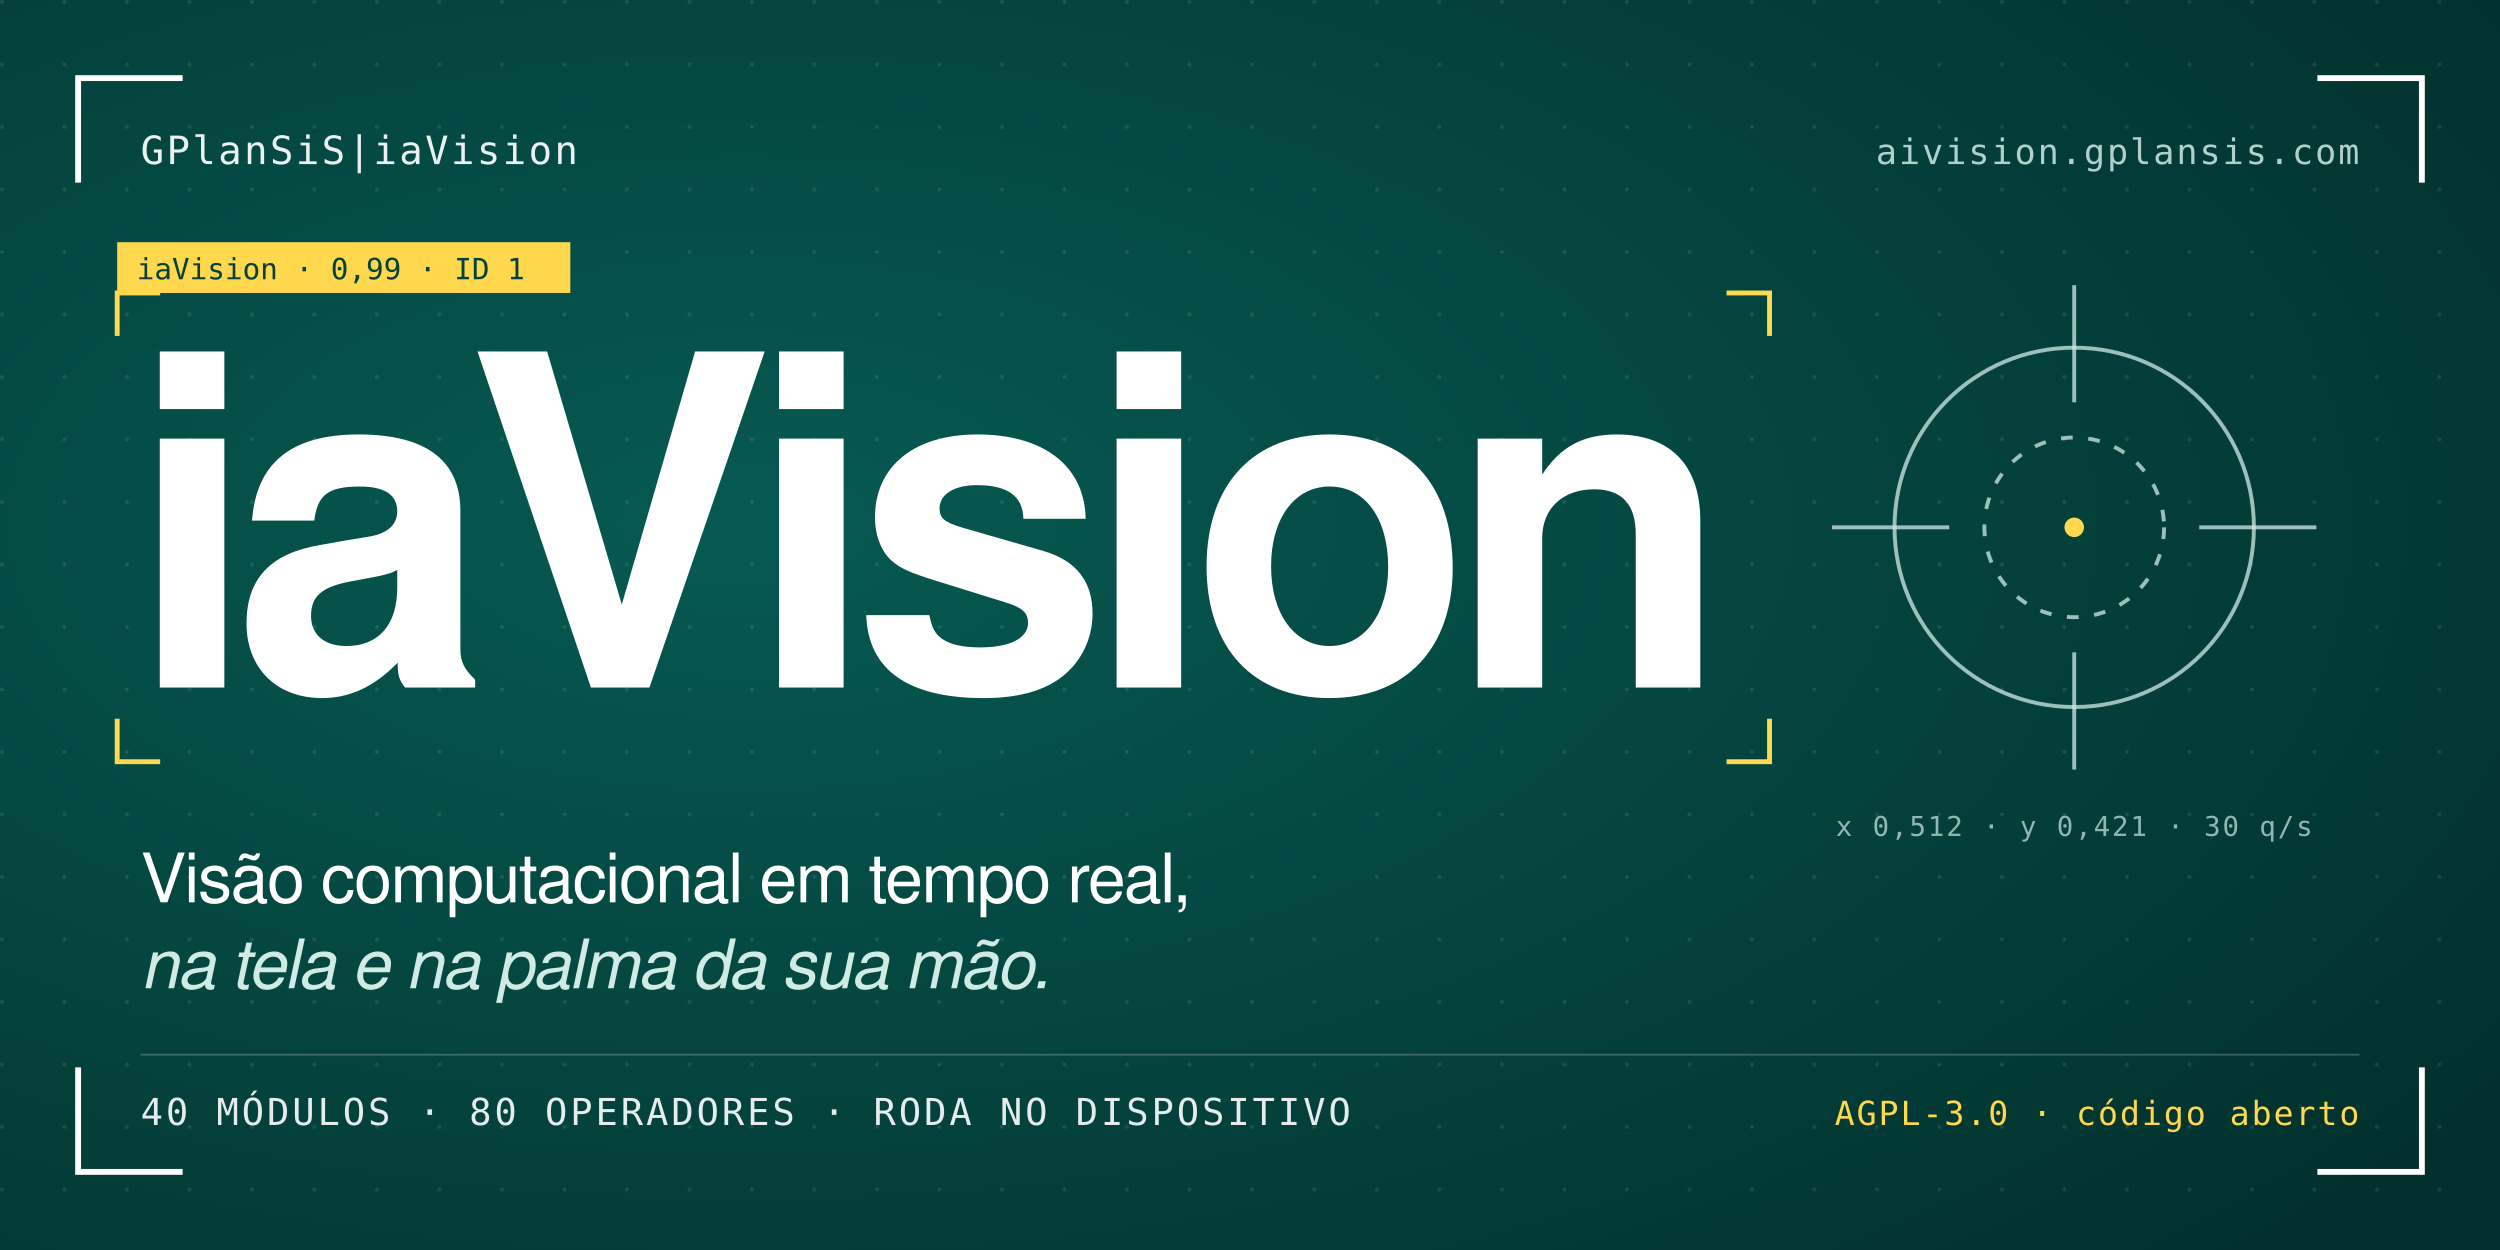
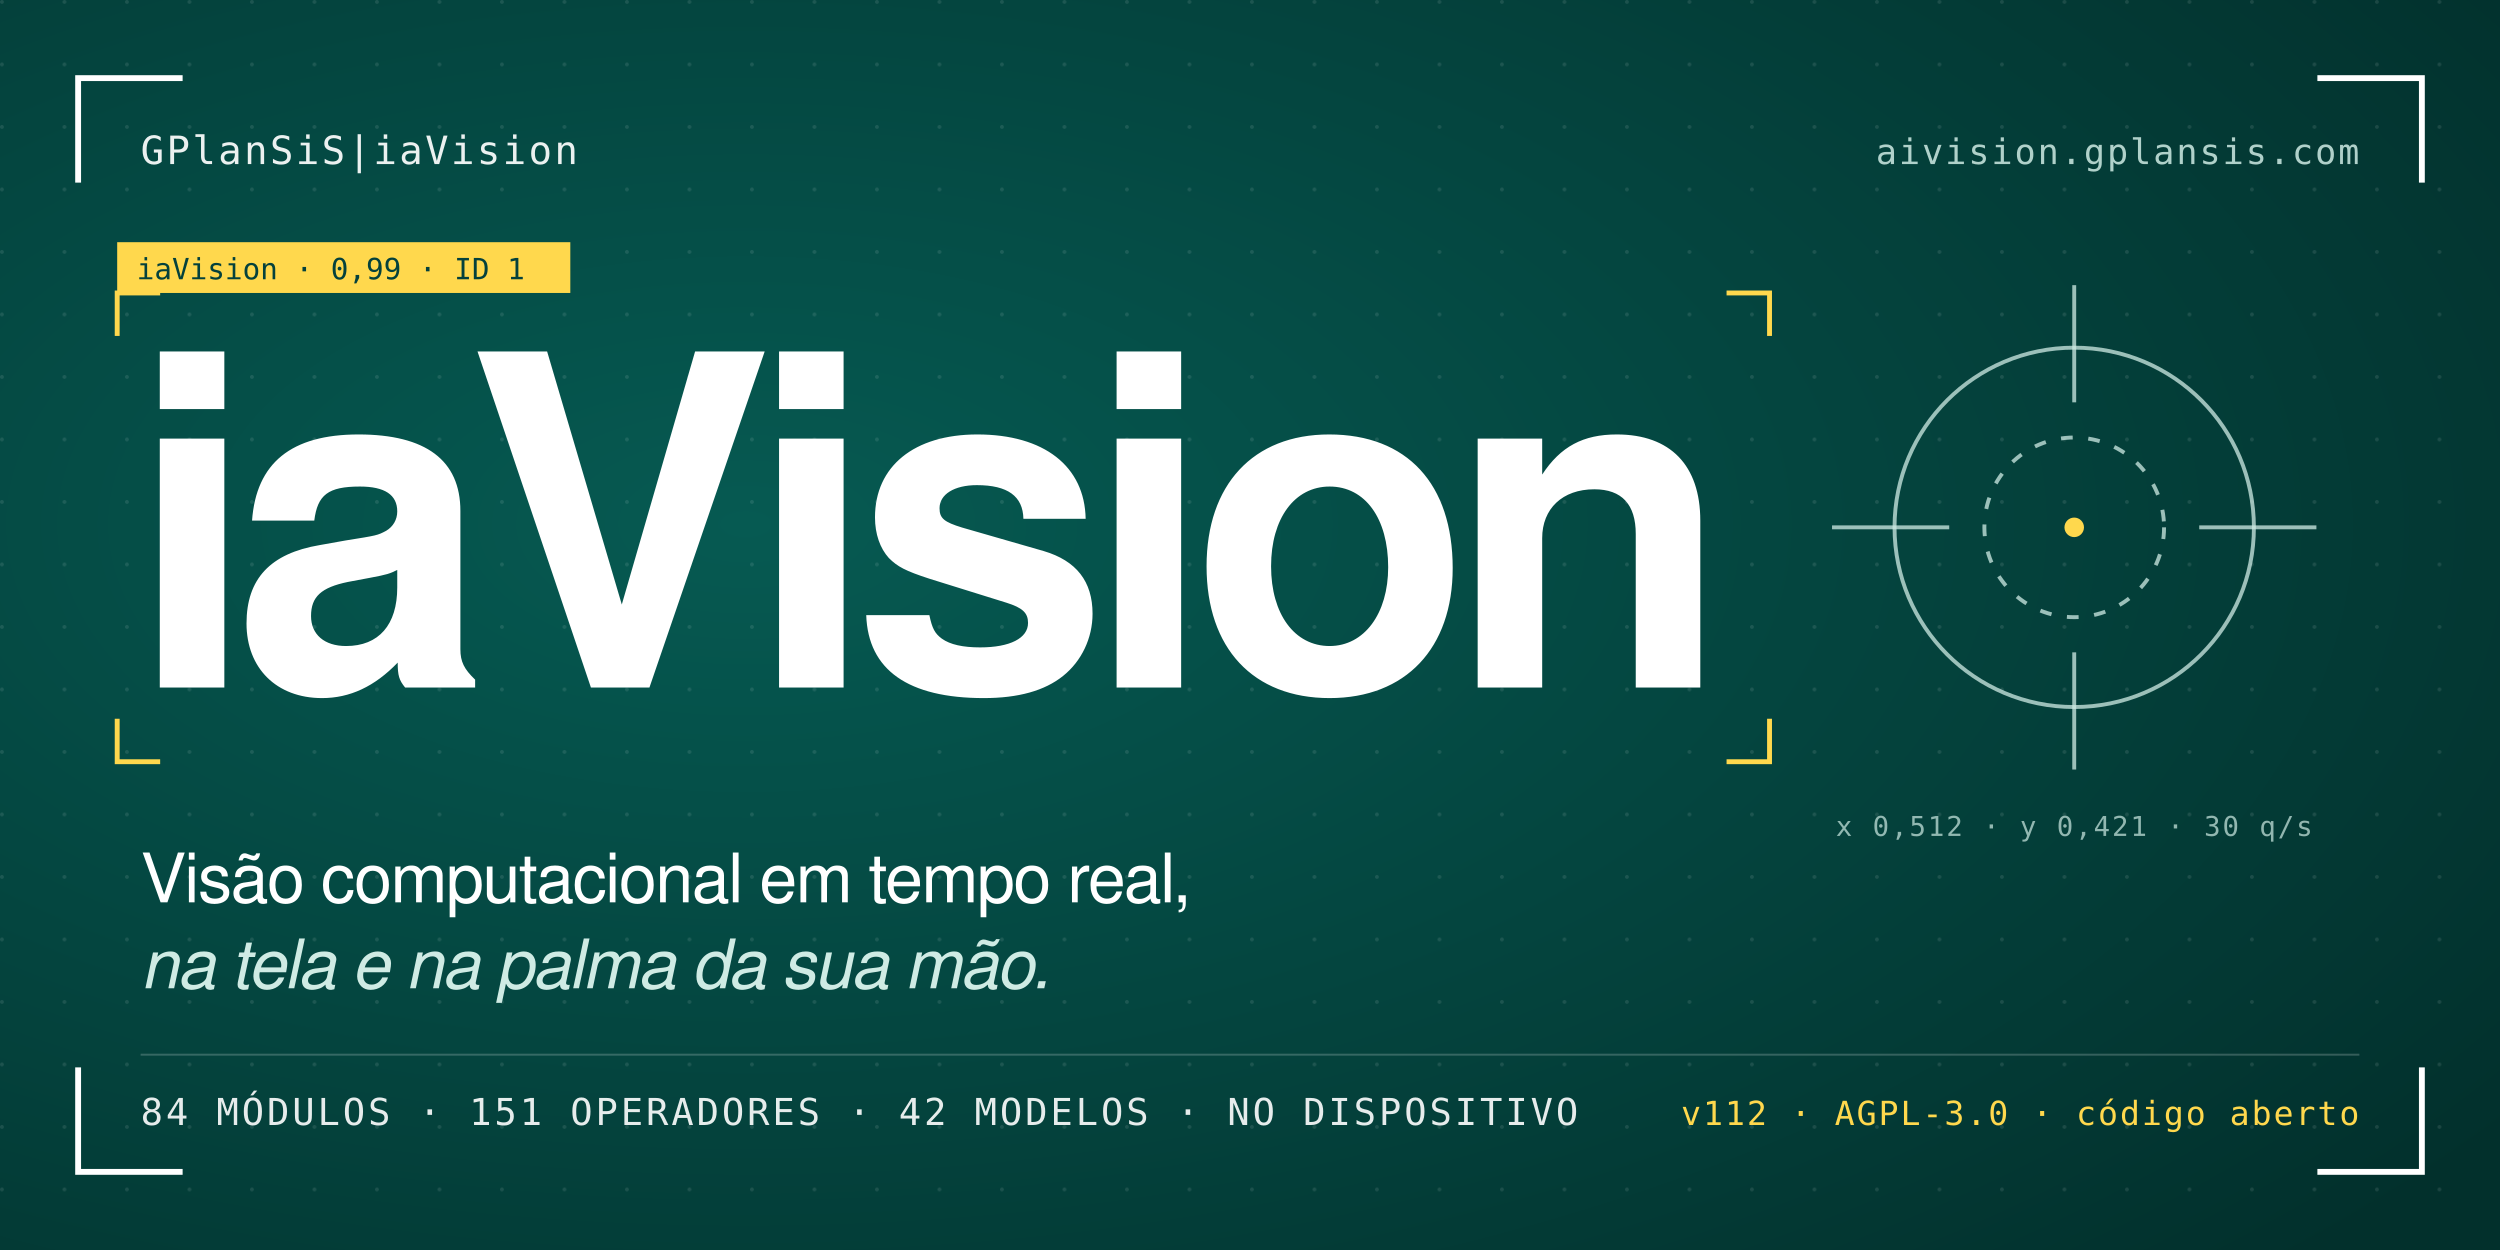
<svg xmlns="http://www.w3.org/2000/svg" width="1280" height="640" viewBox="0 0 1280 640" role="img" aria-label="GPlanSiS|iaVision — Visão computacional em tempo real, na tela e na palma da sua mão.">
  <defs>
    <style>
      .f { font-family: "Archivo", "Helvetica Neue", Helvetica, Arial, sans-serif; }
      .m { font-family: "IBM Plex Mono", ui-monospace, "SF Mono", Menlo, Consolas, monospace; }
    </style>
    <pattern id="pontos" width="32" height="32" patternUnits="userSpaceOnUse">
      <circle cx="1" cy="1" r="1" fill="#FFFFFF" fill-opacity="0.10" />
    </pattern>
    <radialGradient id="luz" cx="0.30" cy="0.42" r="0.85">
      <stop offset="0" stop-color="#065A52" />
      <stop offset="1" stop-color="#02302C" />
    </radialGradient>
  </defs>
  <rect width="1280" height="640" fill="#04413C" />
  <rect width="1280" height="640" fill="url(#luz)" />
  <rect width="1280" height="640" fill="url(#pontos)" />
  <g fill="none" stroke="#FFFFFF" stroke-width="3" stroke-linecap="square">
    <path d="M40 92 V40 H92" />
    <path d="M1188 40 H1240 V92" />
    <path d="M40 548 V600 H92" />
    <path d="M1188 600 H1240 V548" />
  </g>
  <text x="72" y="84" class="m" font-size="20" letter-spacing="1.2" fill="#FFFFFF" fill-opacity="0.92">GPlanSiS|iaVision</text>
  <text x="1208" y="84" class="m" font-size="18" letter-spacing="1" fill="#CFEBE4" fill-opacity="0.85" text-anchor="end">aivision.gplansis.com</text>
  <g fill="none" stroke="#FFD84D" stroke-width="2.5">
    <path d="M60 172 V150 H82" />
    <path d="M884 150 H906 V172" />
    <path d="M60 368 V390 H82" />
    <path d="M884 390 H906 V368" />
  </g>
  <rect x="60" y="124" width="232" height="26" fill="#FFD84D" />
  <text x="70" y="143" class="m" font-size="15" font-weight="500" fill="#04413C">iaVision · 0,99 · ID 1</text>
  <text x="66" y="352" class="f" font-size="236" font-weight="700" letter-spacing="-12" fill="#FFFFFF">iaVision</text>
  <g transform="translate(1062 270)" fill="none" stroke="#CFEBE4" stroke-opacity="0.75" stroke-width="2">
    <circle r="92" />
    <circle r="46" stroke-dasharray="6 8" />
    <path d="M-124 0 H-64 M64 0 H124 M0 -124 V-64 M0 64 V124" />
    <circle r="5" fill="#FFD84D" stroke="none" />
  </g>
  <text x="1062" y="428" class="m" font-size="14" letter-spacing="1" fill="#CFEBE4" fill-opacity="0.7" text-anchor="middle">x 0,512 · y 0,421 · 30 q/s</text>
  <text x="72" y="462" class="f" font-size="35" font-weight="400" letter-spacing="-0.8" fill="#FFFFFF">Visão computacional em tempo real,</text>
  <text x="72" y="506" class="f" font-size="35" font-weight="400" font-style="italic" letter-spacing="-0.8" fill="#CFEBE4">na tela e na palma da sua mão.</text>
  <line x1="72" y1="540" x2="1208" y2="540" stroke="#FFFFFF" stroke-opacity="0.2" />
-   <text x="72" y="576" class="m" font-size="19" letter-spacing="1.5" fill="#FFFFFF" fill-opacity="0.9">40 MÓDULOS · 80 OPERADORES · RODA NO DISPOSITIVO</text>
-   <text x="1208" y="576" class="m" font-size="17" letter-spacing="1" fill="#FFD84D" text-anchor="end">AGPL-3.0 · código aberto</text>
+   <text x="72" y="576" class="m" font-size="19" letter-spacing="1.5" fill="#FFFFFF" fill-opacity="0.9">84 MÓDULOS · 151 OPERADORES · 42 MODELOS · NO DISPOSITIVO</text>
+   <text x="1208" y="576" class="m" font-size="17" letter-spacing="1" fill="#FFD84D" text-anchor="end">v112 · AGPL-3.0 · código aberto</text>
</svg>
